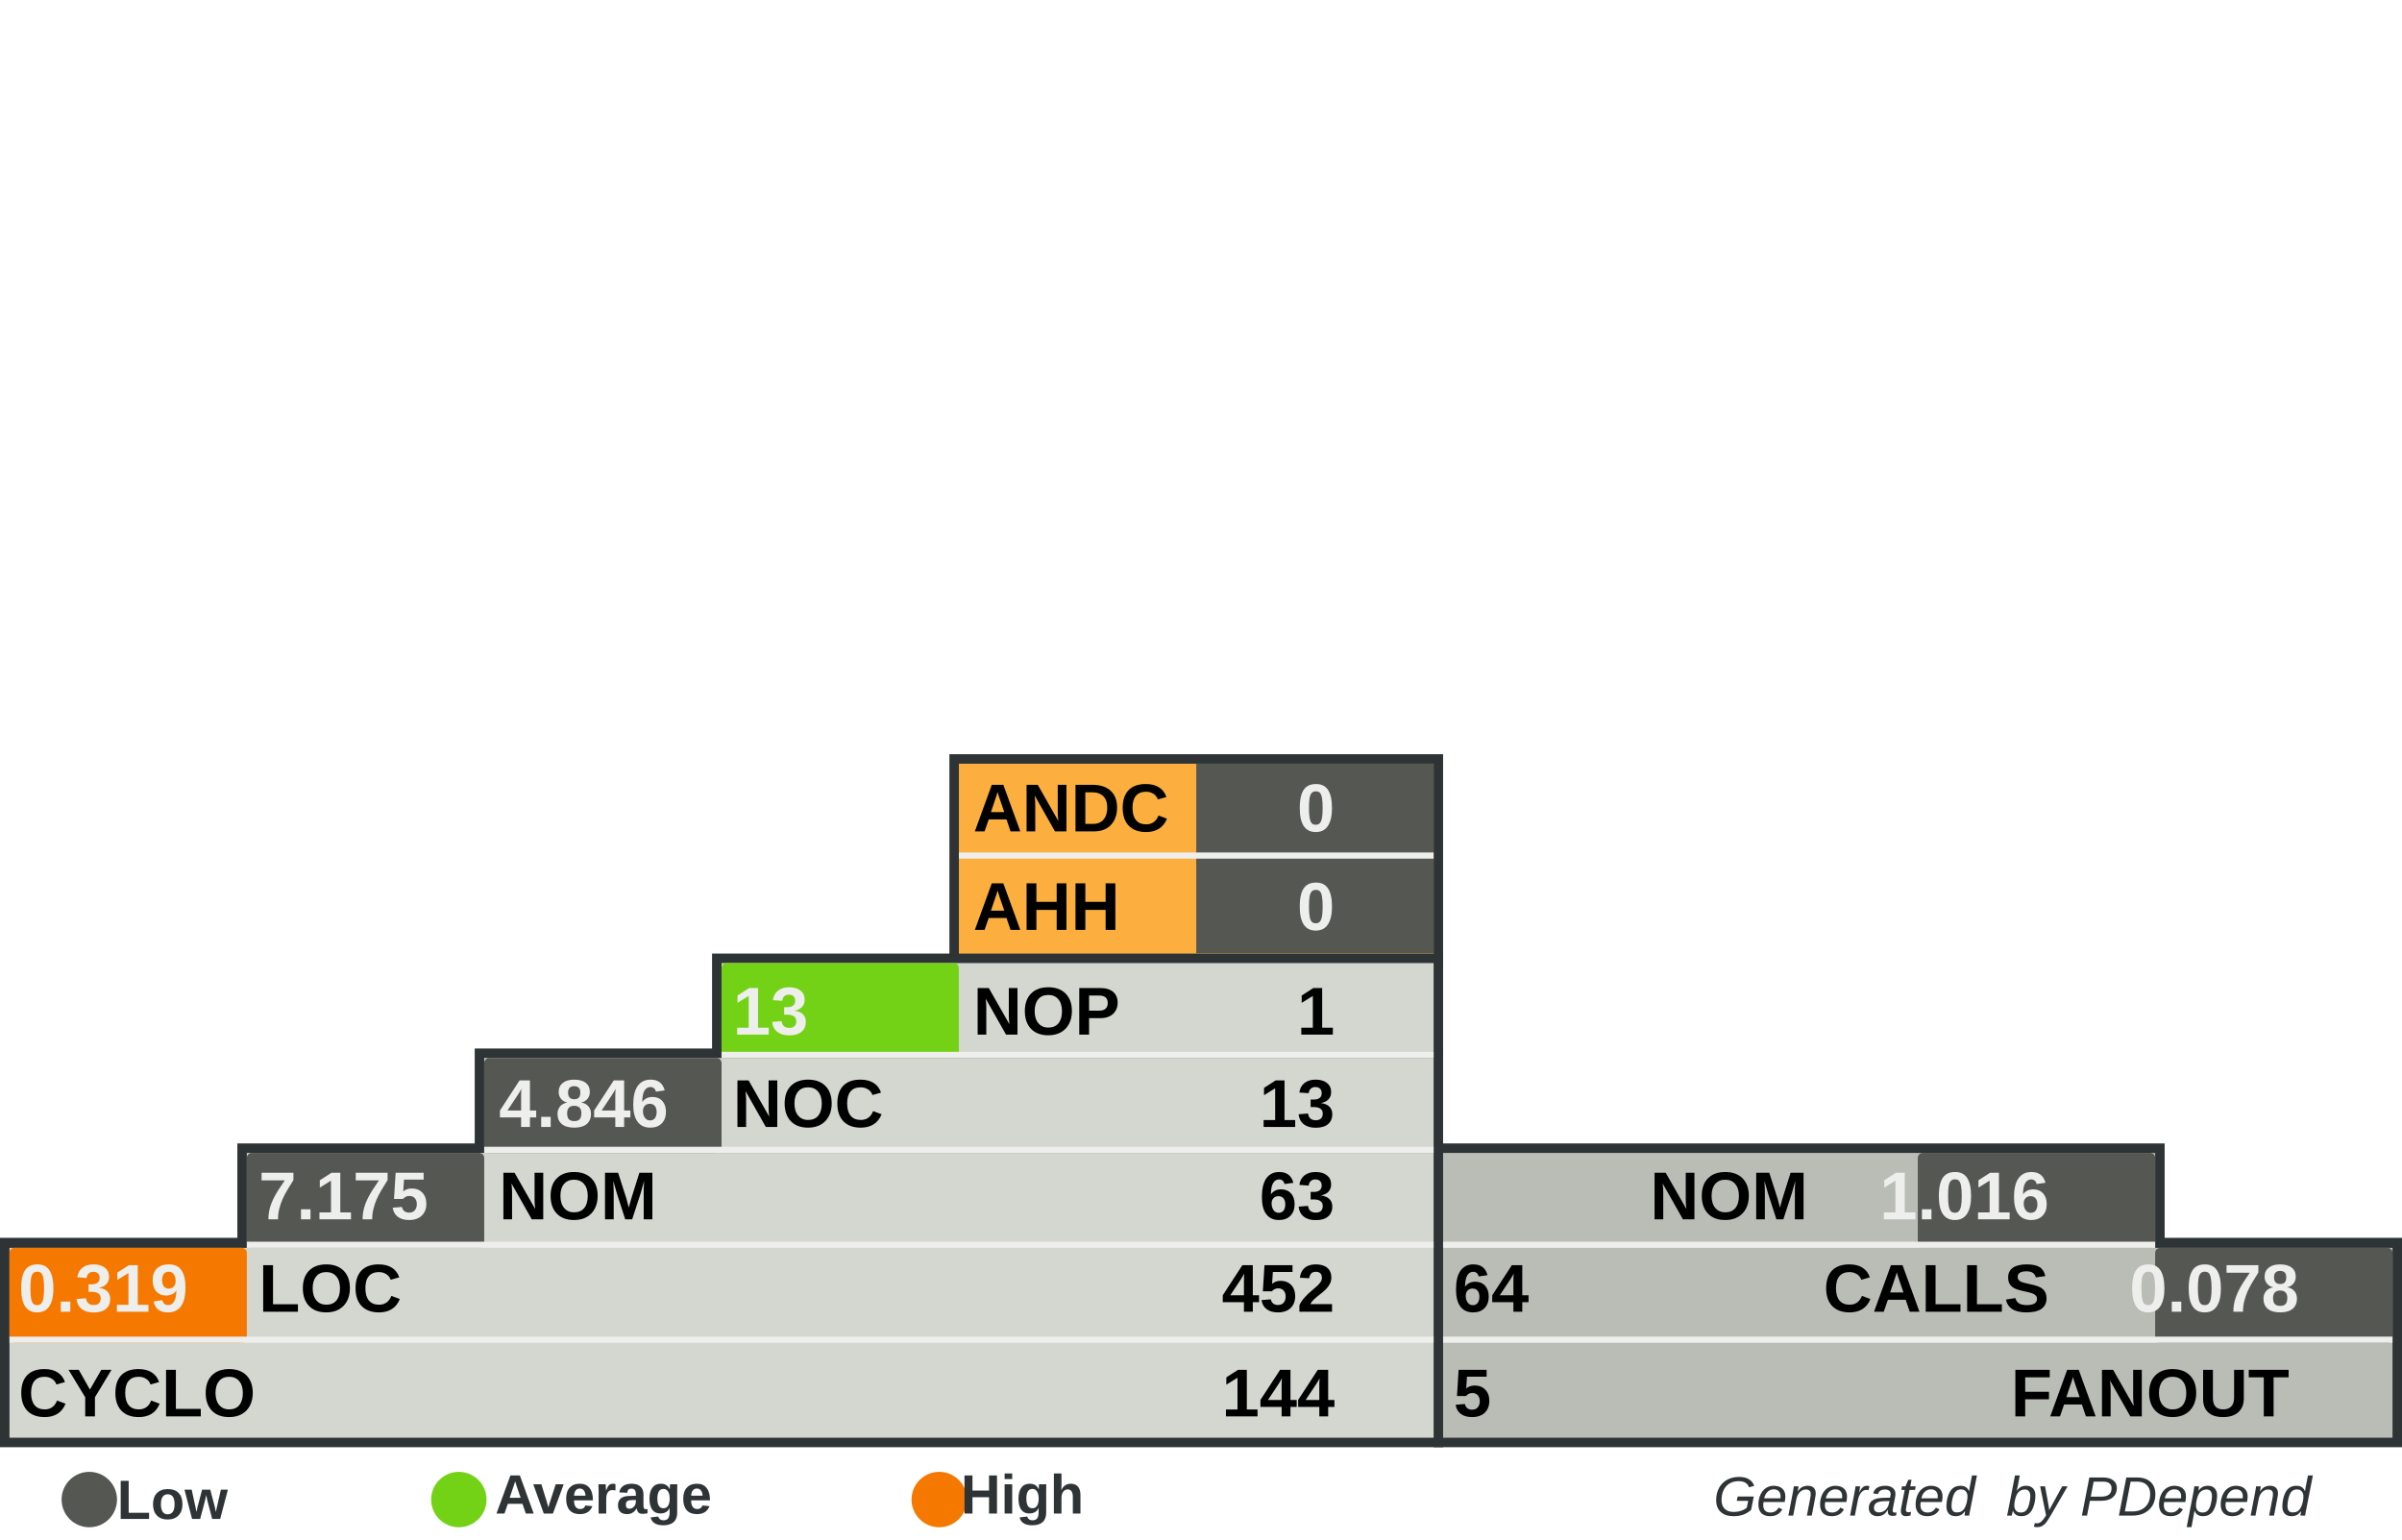
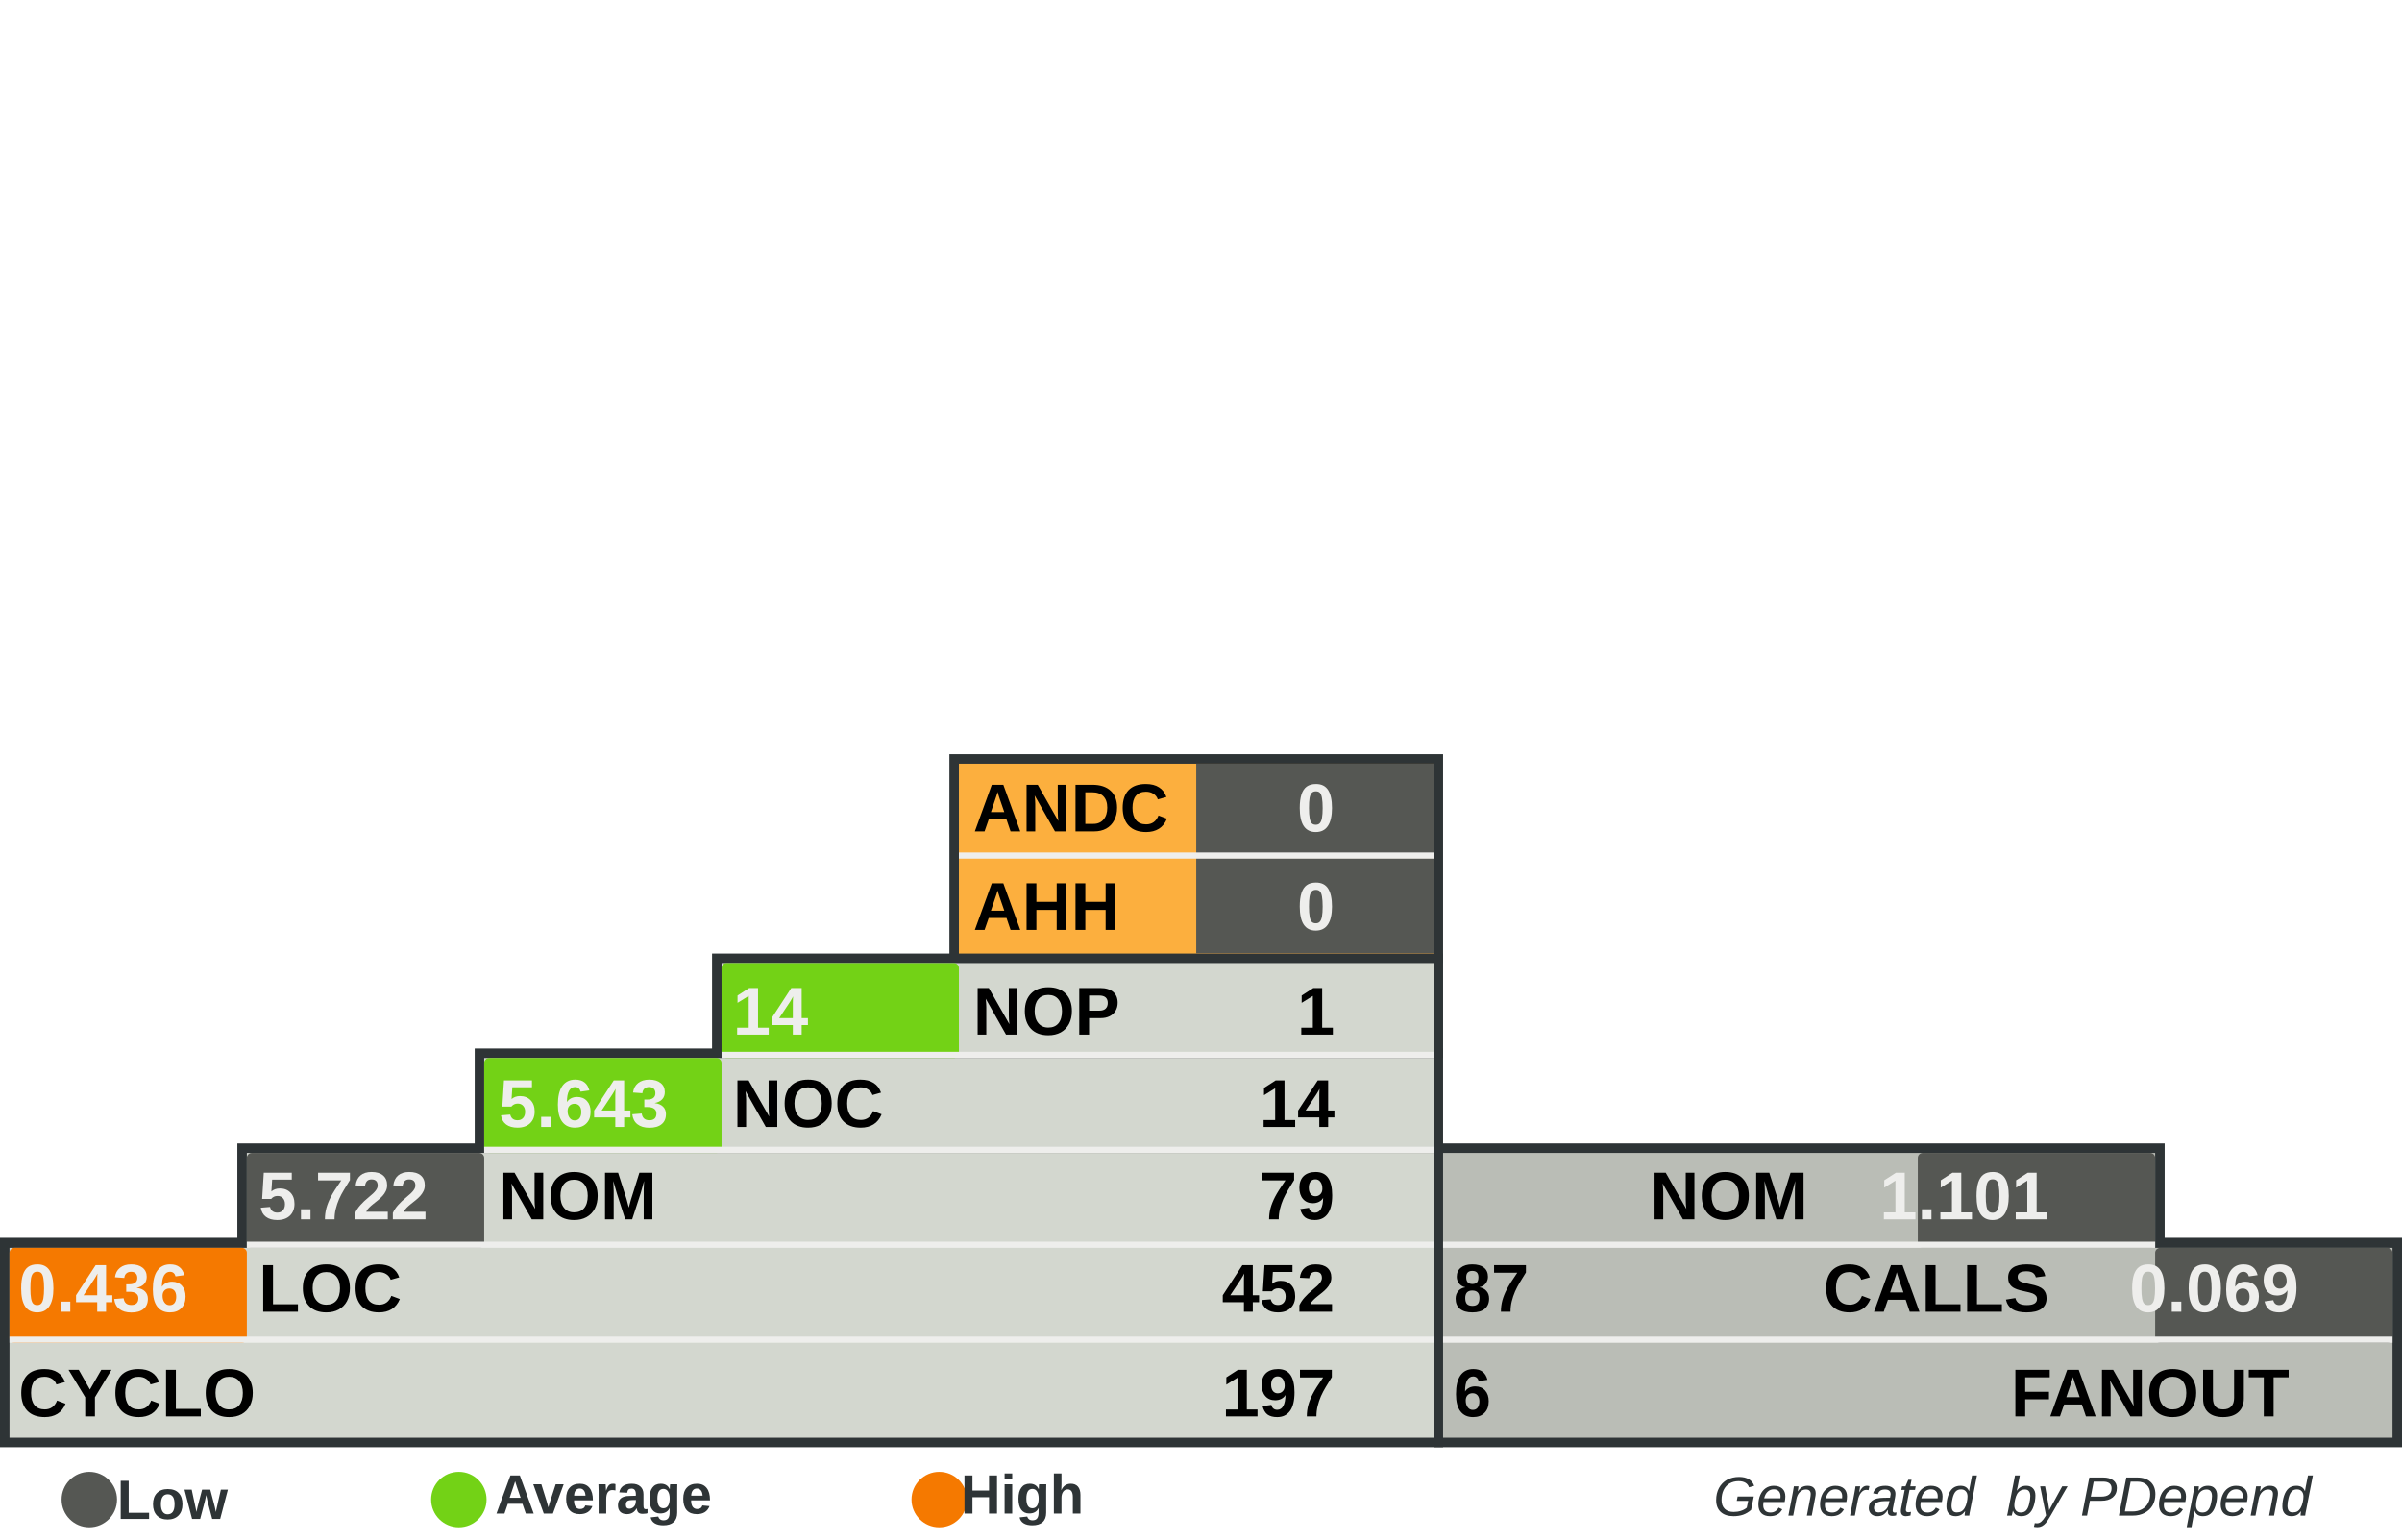
<svg xmlns="http://www.w3.org/2000/svg" width="390" height="250" id="svg5110" version="1.0">
  <defs id="defs5112">
    </defs>
  <g id="layer1">
    <rect style="fill:#555753" width="0" height="0" x="0" y="0" rx="0" ry="0" id="rect8982" xml:id="threshold.low" />
    <rect style="fill:#73d216" width="0" height="0" x="0" y="0" rx="0" ry="0" id="rect8983" xml:id="threshold.average" />
    <rect style="fill:#f57900" width="0" height="0" x="0" y="0" rx="0" ry="0" id="rect2834" xml:id="threshold.high" />
    <rect style="opacity:1;fill:#2e3436;fill-opacity:1;stroke:none;stroke-width:1;stroke-miterlimit:4;stroke-dasharray:none;stroke-opacity:1" id="rect4954" width="118.696" height="16.957" x="232.767" y="185.672" rx="2.978" ry="0" />
    <rect style="opacity:1;fill:#2e3436;fill-opacity:1;stroke:none;stroke-width:1;stroke-miterlimit:4;stroke-dasharray:none;stroke-opacity:1" id="rect4956" width="157.233" height="34" x="232.767" y="201" rx="3.945" ry="0" />
    <rect style="opacity:1;fill:#2e3436;fill-opacity:1;stroke:none;stroke-width:1;stroke-miterlimit:4;stroke-dasharray:none;stroke-opacity:1" id="rect4958" width="80.158" height="33.913" x="154.15" y="122.47" rx="2.011" ry="0" />
    <rect style="opacity:1;fill:#2e3436;fill-opacity:1;stroke:none;stroke-width:1;stroke-miterlimit:4;stroke-dasharray:none;stroke-opacity:1" id="rect4960" width="234.308" height="34" x="0" y="201" rx="5.879" ry="0" />
    <rect style="opacity:1;fill:#2e3436;fill-opacity:1;stroke:none;stroke-width:1;stroke-miterlimit:4;stroke-dasharray:none;stroke-opacity:1" id="rect4962" width="195.771" height="16.957" x="38.538" y="185.672" rx="4.912" ry="0" />
    <rect style="opacity:1;fill:#2e3436;fill-opacity:1;stroke:none;stroke-width:1;stroke-miterlimit:4;stroke-dasharray:none;stroke-opacity:1" id="rect4964" width="157.233" height="16.957" x="77.075" y="170.257" rx="3.945" ry="0" />
    <rect style="opacity:1;fill:#2e3436;fill-opacity:1;stroke:none;stroke-width:1;stroke-miterlimit:4;stroke-dasharray:none;stroke-opacity:1" id="rect4966" width="118.696" height="16.957" x="115.613" y="154.842" rx="2.978" ry="0" />
    <rect style="opacity:1;fill:#d3d7cf;fill-opacity:1;stroke:none;stroke-width:1;stroke-miterlimit:4;stroke-dasharray:none;stroke-opacity:1" id="rect4968" width="231.225" height="30.83" x="1.542" y="202.628" rx="5.801" ry="0" />
    <rect style="opacity:1;fill:#d3d7cf;fill-opacity:1;stroke:none;stroke-width:1;stroke-miterlimit:4;stroke-dasharray:none;stroke-opacity:1" id="rect4970" width="192.688" height="15.415" x="40.079" y="187.214" rx="4.834" ry="0" />
    <rect style="opacity:1;fill:#d3d7cf;fill-opacity:1;stroke:none;stroke-width:1;stroke-miterlimit:4;stroke-dasharray:none;stroke-opacity:1" id="rect4972" width="154.15" height="15.415" x="78.617" y="171.798" rx="3.868" ry="0" />
    <rect style="opacity:1;fill:#d3d7cf;fill-opacity:1;stroke:none;stroke-width:1;stroke-miterlimit:4;stroke-dasharray:none;stroke-opacity:1" id="rect4974" width="115.613" height="15.415" x="117.154" y="156.383" rx="2.901" ry="0" />
    <rect style="opacity:1;fill:#fcaf3e;fill-opacity:1;stroke:none;stroke-width:1;stroke-miterlimit:4;stroke-dasharray:none;stroke-opacity:1" id="rect4976" width="77.075" height="30.83" x="155.692" y="124.012" rx="1.934" ry="0" />
    <rect style="opacity:1;fill:#babdb6;fill-opacity:1;stroke:none;stroke-width:1;stroke-miterlimit:4;stroke-dasharray:none;stroke-opacity:1" id="rect4978" width="154.15" height="30.83" x="234.308" y="202.628" rx="3.868" ry="0" />
    <rect style="opacity:1;fill:#babdb6;fill-opacity:1;stroke:none;stroke-width:1;stroke-miterlimit:4;stroke-dasharray:none;stroke-opacity:1" id="rect4980" width="115.613" height="15.415" x="234.308" y="187.213" rx="2.901" ry="0" />
    <rect style="opacity:1;fill:#555753;fill-opacity:1;stroke:none;stroke-width:1;stroke-miterlimit:4;stroke-dasharray:none;stroke-opacity:1" id="rect4982" xml:id="rect.andc" width="38.538" height="15.43" x="194.229" y="124.012" rx="0.967" ry="0" />
    <rect style="opacity:1;fill:#555753;fill-opacity:1;stroke:none;stroke-width:1;stroke-miterlimit:4;stroke-dasharray:none;stroke-opacity:1" id="rect2851" xml:id="rect.ahh" width="38.538" height="15.4" x="194.229" y="139.412" rx="0.967" ry="0" />
    <rect style="opacity:1;fill:#73d216;fill-opacity:1;stroke:none;stroke-width:1;stroke-miterlimit:4;stroke-dasharray:none;stroke-opacity:1" id="rect4984" xml:id="rect.noc-nop" width="38.538" height="15.415" x="117.154" y="156.383" rx="0.806" />
-     <rect style="opacity:1;fill:#555753;fill-opacity:1;stroke:none;stroke-width:1;stroke-miterlimit:4;stroke-dasharray:none;stroke-opacity:1" id="rect4986" xml:id="rect.nom-noc" width="38.538" height="15.415" x="78.617" y="171.798" rx="0.806" />
+     <rect style="opacity:1;fill:#73d216;fill-opacity:1;stroke:none;stroke-width:1;stroke-miterlimit:4;stroke-dasharray:none;stroke-opacity:1" id="rect4986" xml:id="rect.nom-noc" width="38.538" height="15.415" x="78.617" y="171.798" rx="0.806" />
    <rect style="opacity:1;fill:#555753;fill-opacity:1;stroke:none;stroke-width:1;stroke-miterlimit:4;stroke-dasharray:none;stroke-opacity:1" id="rect4988" xml:id="rect.loc-nom" width="38.538" height="15.415" x="40.079" y="187.213" rx="0.806" />
    <rect style="opacity:1;fill:#f57900;fill-opacity:1;stroke:none;stroke-width:1;stroke-miterlimit:4;stroke-dasharray:none;stroke-opacity:1" id="rect4990" xml:id="rect.cyclo-loc" width="38.538" height="15.415" x="1.542" y="202.628" rx="0.806" />
    <rect style="opacity:1;fill:#555753;fill-opacity:1;stroke:none;stroke-width:1;stroke-miterlimit:4;stroke-dasharray:none;stroke-opacity:1" id="rect4992" xml:id="rect.calls-nom" width="38.538" height="15.415" x="311.383" y="187.213" rx="0.806" />
    <rect style="opacity:1;fill:#555753;fill-opacity:1;stroke:none;stroke-width:1;stroke-miterlimit:4;stroke-dasharray:none;stroke-opacity:1" id="rect4994" xml:id="rect.fanout-calls" width="38.538" height="15.415" x="349.921" y="202.628" rx="0.806" />
    <rect style="opacity:1;fill:#eeeeec;fill-opacity:1;stroke:none;stroke-width:1;stroke-miterlimit:4;stroke-dasharray:none;stroke-opacity:1" id="rect4996" width="231.225" height="1" x="1.542" y="217.043" rx="5.801" ry="0" />
    <rect style="opacity:1;fill:#eeeeec;fill-opacity:1;stroke:none;stroke-width:1;stroke-miterlimit:4;stroke-dasharray:none;stroke-opacity:1" id="rect4998" width="192.688" height="1" x="40.079" y="201.628" rx="4.834" ry="0" />
    <rect style="opacity:1;fill:#eeeeec;fill-opacity:1;stroke:none;stroke-width:1;stroke-miterlimit:4;stroke-dasharray:none;stroke-opacity:1" id="rect5000" width="154.15" height="1" x="78.617" y="186.213" rx="3.868" ry="0" />
    <rect style="opacity:1;fill:#eeeeec;fill-opacity:1;stroke:none;stroke-width:1;stroke-miterlimit:4;stroke-dasharray:none;stroke-opacity:1" id="rect5002" width="115.613" height="1" x="117.154" y="170.798" rx="2.901" ry="0" />
    <rect style="opacity:1;fill:#eeeeec;fill-opacity:1;stroke:none;stroke-width:1;stroke-miterlimit:4;stroke-dasharray:none;stroke-opacity:1" id="rect5004" width="115.613" height="1" x="234.308" y="201.628" rx="2.901" ry="0" />
    <rect style="opacity:1;fill:#eeeeec;fill-opacity:1;stroke:none;stroke-width:1;stroke-miterlimit:4;stroke-dasharray:none;stroke-opacity:1" id="rect5006" width="154.15" height="1" x="234.308" y="217.043" rx="3.868" ry="0" />
    <rect style="opacity:1;fill:#eeeeec;fill-opacity:1;stroke:none;stroke-width:1;stroke-miterlimit:4;stroke-dasharray:none;stroke-opacity:1" id="rect5008" width="77.075" height="1" x="155.692" y="138.427" rx="1.934" ry="0" />
    <text xml:space="preserve" style="font-size:11px;font-style:normal;font-variant:normal;font-weight:bold;font-stretch:normal;fill:#000000;fill-opacity:1;stroke:none;stroke-width:1px;stroke-linecap:butt;stroke-linejoin:miter;stroke-opacity:1;font-family:Arial" x="158" y="135" title="Average Number of Derived Classes" id="text5010">
      <tspan title="Average Number of Derived Classes" id="tspan5012" x="158" y="135">ANDC</tspan>
    </text>
    <text xml:space="preserve" style="font-size:11px;font-style:normal;font-variant:normal;font-weight:bold;font-stretch:normal;fill:#000000;fill-opacity:1;stroke:none;stroke-width:1px;stroke-linecap:butt;stroke-linejoin:miter;stroke-opacity:1;font-family:Arial" x="158" y="151" title="Average Hierarchy Height" id="text5014">
      <tspan title="Average Hierarchy Height" id="tspan5016" x="158" y="151">AHH</tspan>
    </text>
    <text xml:space="preserve" style="font-size:11px;font-style:normal;font-variant:normal;font-weight:bold;font-stretch:normal;fill:#000000;fill-opacity:1;stroke:none;stroke-width:1px;stroke-linecap:butt;stroke-linejoin:miter;stroke-opacity:1;font-family:Arial" x="158" y="168" title="Number Of Packages" id="text5018">
      <tspan title="Number Of Packages" id="tspan5020" x="158" y="168">NOP</tspan>
    </text>
    <text xml:space="preserve" style="font-size:11px;font-style:normal;font-variant:normal;font-weight:bold;font-stretch:normal;fill:#000000;fill-opacity:1;stroke:none;stroke-width:1px;stroke-linecap:butt;stroke-linejoin:miter;stroke-opacity:1;font-family:Arial" x="119" y="183" id="text5022" title="Number Of Classes" transform="scale(0.9999985,1.000001)">
      <tspan title="Number Of Classes" id="tspan5024" x="119" y="183">NOC</tspan>
    </text>
    <text xml:space="preserve" style="font-size:11px;font-style:normal;font-variant:normal;font-weight:bold;font-stretch:normal;fill:#000000;fill-opacity:1;stroke:none;stroke-width:1px;stroke-linecap:butt;stroke-linejoin:miter;stroke-opacity:1;font-family:Arial" x="81" y="198" id="text5026" title="Number Of Methods (Methods+Functions)" transform="scale(0.9999985,1.000001)">
      <tspan title="Number Of Methods (Methods+Functions)" id="tspan5028" x="81" y="198">NOM</tspan>
    </text>
    <text xml:space="preserve" style="font-size:11px;font-style:normal;font-variant:normal;font-weight:bold;font-stretch:normal;fill:#000000;fill-opacity:1;stroke:none;stroke-width:1px;stroke-linecap:butt;stroke-linejoin:miter;stroke-opacity:1;font-family:Arial" x="42" y="213" id="text5030" title="Lines Of Code (Non Comment and Non Whitespace Lines)" transform="scale(0.9999985,1.000001)">
      <tspan title="Lines Of Code (Non Comment and Non Whitespace Lines)" id="tspan5032" x="42" y="213">LOC</tspan>
    </text>
    <text xml:space="preserve" style="font-size:11px;font-style:normal;font-variant:normal;font-weight:bold;font-stretch:normal;fill:#000000;fill-opacity:1;stroke:none;stroke-width:1px;stroke-linecap:butt;stroke-linejoin:miter;stroke-opacity:1;font-family:Arial" x="3" y="230" id="text5034" title="Cyclomatic Complexity" transform="scale(0.9999985,1.000001)">
      <tspan title="Cyclomatic Complexity" id="tspan5036" x="3" y="230">CYCLO</tspan>
    </text>
    <text xml:space="preserve" style="font-size:11px;font-style:normal;font-variant:normal;font-weight:bold;font-stretch:normal;text-align:end;text-anchor:end;fill:#000000;fill-opacity:1;stroke:none;stroke-width:1px;stroke-linecap:butt;stroke-linejoin:miter;stroke-opacity:1;font-family:Arial" x="308.858" y="198" id="text5038" title="Number Of Methods (Methods+Functions)" transform="scale(0.9999985,1.000001)">
      <tspan title="Number Of Methods (Methods+Functions)" id="tspan5040" x="308.858" y="198">NOM</tspan>
    </text>
    <text xml:space="preserve" style="font-size:11px;font-style:normal;font-variant:normal;font-weight:bold;font-stretch:normal;text-anchor:end;fill:#000000;fill-opacity:1;stroke:none;stroke-width:1px;stroke-linecap:butt;stroke-linejoin:miter;stroke-opacity:1;font-family:Arial" x="348" y="213" id="text5042" title="Number of Operation Calls" transform="scale(0.9999985,1.000001)">
      <tspan title="Number of Operation Calls" id="tspan5044" x="348" y="213">CALLS</tspan>
    </text>
    <text xml:space="preserve" style="font-size:11px;font-style:normal;font-variant:normal;font-weight:bold;font-stretch:normal;text-anchor:end;fill:#000000;fill-opacity:1;stroke:none;stroke-width:1px;stroke-linecap:butt;stroke-linejoin:miter;stroke-opacity:1;font-family:Arial" x="387" y="230" id="text5046" title="Number of Called Classes" transform="scale(0.9999985,1.000001)">
      <tspan title="Number of Called Classes" id="tspan5048" x="387" y="230">FANOUT</tspan>
    </text>
    <text xml:space="preserve" style="font-size:11px;font-style:normal;font-variant:normal;font-weight:bold;font-stretch:normal;fill:#000000;fill-opacity:1;stroke:none;stroke-width:1px;stroke-linecap:butt;stroke-linejoin:miter;stroke-opacity:1;font-family:Arial" title="Number of Called Classes" x="236" y="230" id="text5050" transform="scale(0.9999985,1.000001)">
-       <tspan title="Number of Called Classes" id="tspan5052" xml:id="pdepend.fanout" x="236" y="230">5</tspan>
+       <tspan title="Number of Called Classes" id="tspan5052" xml:id="pdepend.fanout" x="236" y="230">6</tspan>
    </text>
    <text xml:space="preserve" style="font-size:11px;font-style:normal;font-variant:normal;font-weight:bold;font-stretch:normal;fill:#000000;fill-opacity:1;stroke:none;stroke-width:1px;stroke-linecap:butt;stroke-linejoin:miter;stroke-opacity:1;font-family:Arial" title="Number of Operation Calls" x="236" y="213" id="text5054" transform="scale(0.9999985,1.000001)">
-       <tspan title="Number of Operation Calls" id="tspan5056" xml:id="pdepend.calls" x="236" y="213">64</tspan>
+       <tspan title="Number of Operation Calls" id="tspan5056" xml:id="pdepend.calls" x="236" y="213">87</tspan>
    </text>
    <text xml:space="preserve" style="font-size:11px;font-style:normal;font-variant:normal;font-weight:bold;font-stretch:normal;text-anchor:end;fill:#000000;fill-opacity:1;stroke:none;stroke-width:1px;stroke-linecap:butt;stroke-linejoin:miter;stroke-opacity:1;font-family:Arial" title="Cyclomatic Complexity" x="232" y="230" id="text5058" transform="scale(0.9999985,1.000001)">
-       <tspan title="Cyclomatic Complexity" id="tspan5060" xml:id="pdepend.cyclo" x="232" y="230">144</tspan>
+       <tspan title="Cyclomatic Complexity" id="tspan5060" xml:id="pdepend.cyclo" x="232" y="230">197</tspan>
    </text>
    <text xml:space="preserve" style="font-size:11px;font-style:normal;font-variant:normal;font-weight:bold;font-stretch:normal;text-anchor:end;fill:#000000;fill-opacity:1;stroke:none;stroke-width:1px;stroke-linecap:butt;stroke-linejoin:miter;stroke-opacity:1;font-family:Arial" title="Lines Of Code (Non Comment and Non Whitespace Lines)" x="232" y="213" id="text5062" transform="scale(0.9999985,1.000001)">
      <tspan xml:id="pdepend.loc" title="Lines Of Code (Non Comment and Non Whitespace Lines)" id="tspan5064" x="232" y="213">452</tspan>
    </text>
    <text xml:space="preserve" style="font-size:11px;font-style:normal;font-variant:normal;font-weight:bold;font-stretch:normal;text-anchor:end;fill:#000000;fill-opacity:1;stroke:none;stroke-width:1px;stroke-linecap:butt;stroke-linejoin:miter;stroke-opacity:1;font-family:Arial" title="Number Of Methods (Methods+Functions)" x="232" y="198" id="text5066" transform="scale(0.9999985,1.000001)">
-       <tspan title="Number Of Methods (Methods+Functions)" id="tspan5068" xml:id="pdepend.nom" x="232" y="198">63</tspan>
+       <tspan title="Number Of Methods (Methods+Functions)" id="tspan5068" xml:id="pdepend.nom" x="232" y="198">79</tspan>
    </text>
    <text xml:space="preserve" style="font-size:11px;font-style:normal;font-variant:normal;font-weight:bold;font-stretch:normal;text-anchor:end;fill:#000000;fill-opacity:1;stroke:none;stroke-width:1px;stroke-linecap:butt;stroke-linejoin:miter;stroke-opacity:1;font-family:Arial" title="Number Of Packages" x="232" y="168" id="text5070" transform="scale(0.9999985,1.000001)">
      <tspan title="Number Of Packages" id="tspan5072" xml:id="pdepend.nop" x="232" y="168">1</tspan>
    </text>
    <text xml:space="preserve" style="font-size:11px;font-style:normal;font-variant:normal;font-weight:bold;font-stretch:normal;text-anchor:end;fill:#000000;fill-opacity:1;stroke:none;stroke-width:1px;stroke-linecap:butt;stroke-linejoin:miter;stroke-opacity:1;font-family:Arial" title="Number Of Classes" x="232" y="183" id="text5074" transform="scale(0.9999985,1.000001)">
-       <tspan title="Number Of Classes" id="tspan5076" xml:id="pdepend.noc" x="232" y="183">13</tspan>
+       <tspan title="Number Of Classes" id="tspan5076" xml:id="pdepend.noc" x="232" y="183">14</tspan>
    </text>
    <text xml:space="preserve" style="font-size:11px;font-style:normal;font-variant:normal;font-weight:bold;font-stretch:normal;text-anchor:end;fill:#eeeeec;fill-opacity:1;stroke:none;stroke-width:1px;stroke-linecap:butt;stroke-linejoin:miter;stroke-opacity:1;font-family:Arial" title="Average Number of Derived Classes" x="232" y="135" id="text5078" transform="scale(0.9999985,1.000001)">
      <tspan title="Average Number of Derived Classes" id="tspan5080" xml:id="pdepend.andc" x="232" y="135">0</tspan>
    </text>
    <text xml:space="preserve" style="font-size:11px;font-style:normal;font-variant:normal;font-weight:bold;font-stretch:normal;text-anchor:end;fill:#eeeeec;fill-opacity:1;stroke:none;stroke-width:1px;stroke-linecap:butt;stroke-linejoin:miter;stroke-opacity:1;font-family:Arial" title="Average Hierarchy Height" x="232" y="151" id="text5082" transform="scale(0.9999985,1.000001)">
      <tspan title="Average Hierarchy Height" id="tspan5084" xml:id="pdepend.ahh" x="232" y="151">0</tspan>
    </text>
    <text xml:space="preserve" style="font-size:11px;font-style:normal;font-variant:normal;font-weight:bold;font-stretch:normal;fill:#eeeeec;fill-opacity:1;stroke:none;stroke-width:1px;stroke-linecap:butt;stroke-linejoin:miter;stroke-opacity:1;font-family:Arial" title="Ratio: Number of Classes / Number of Packages" x="119" y="168" id="text5086" transform="scale(0.9999985,1.000001)">
-       <tspan title="Ratio: Number of Classes / Number of Packages" id="tspan5088" xml:id="pdepend.noc-nop" x="119" y="168">13</tspan>
+       <tspan title="Ratio: Number of Classes / Number of Packages" id="tspan5088" xml:id="pdepend.noc-nop" x="119" y="168">14</tspan>
    </text>
    <text xml:space="preserve" style="font-size:11px;font-style:normal;font-variant:normal;font-weight:bold;font-stretch:normal;fill:#eeeeec;fill-opacity:1;stroke:none;stroke-width:1px;stroke-linecap:butt;stroke-linejoin:miter;stroke-opacity:1;font-family:Arial" title="Ratio: Number of Methods / Number of Classes" x="81" y="183" id="text5090" transform="scale(0.9999985,1.000001)">
-       <tspan title="Ratio: Number of Methods / Number of Classes" id="tspan5092" xml:id="pdepend.nom-noc" x="81" y="183">4.846</tspan>
+       <tspan title="Ratio: Number of Methods / Number of Classes" id="tspan5092" xml:id="pdepend.nom-noc" x="81" y="183">5.643</tspan>
    </text>
    <text xml:space="preserve" style="font-size:11px;font-style:normal;font-variant:normal;font-weight:bold;font-stretch:normal;fill:#eeeeec;fill-opacity:1;stroke:none;stroke-width:1px;stroke-linecap:butt;stroke-linejoin:miter;stroke-opacity:1;font-family:Arial" title="Ratio: Lines of Code / Number of Methods" x="42" y="198" id="text5094" transform="scale(0.9999985,1.000001)">
-       <tspan title="Ratio: Lines of Code / Number of Methods" id="tspan5096" xml:id="pdepend.loc-nom" x="42" y="198">7.175</tspan>
+       <tspan title="Ratio: Lines of Code / Number of Methods" id="tspan5096" xml:id="pdepend.loc-nom" x="42" y="198">5.722</tspan>
    </text>
    <text xml:space="preserve" style="font-size:11px;font-style:normal;font-variant:normal;font-weight:bold;font-stretch:normal;fill:#eeeeec;fill-opacity:1;stroke:none;stroke-width:1px;stroke-linecap:butt;stroke-linejoin:miter;stroke-opacity:1;font-family:Arial" title="Ratio: Cyclomatic Complexity / Lines of Code" x="3" y="213" id="text5098" transform="scale(0.9999985,1.000001)">
-       <tspan title="Ratio: Cyclomatic Complexity / Lines of Code" id="tspan5100" xml:id="pdepend.cyclo-loc" x="3" y="213">0.319</tspan>
+       <tspan title="Ratio: Cyclomatic Complexity / Lines of Code" id="tspan5100" xml:id="pdepend.cyclo-loc" x="3" y="213">0.436</tspan>
    </text>
    <text xml:space="preserve" style="font-size:11px;font-style:normal;font-variant:normal;font-weight:bold;font-stretch:normal;text-anchor:end;fill:#eeeeec;fill-opacity:1;stroke:none;stroke-width:1px;stroke-linecap:butt;stroke-linejoin:miter;stroke-opacity:1;font-family:Arial" title="Ratio: Number of Called Classes(FANOUT) / Number of Operation Calls" x="388.563" y="213" id="text5102" transform="scale(0.9999985,1.000001)">
-       <tspan title="Ratio: Number of Called Classes(FANOUT) / Number of Operation Calls" id="tspan5104" xml:id="pdepend.fanout-calls" x="388.563" y="213">0.078</tspan>
+       <tspan title="Ratio: Number of Called Classes(FANOUT) / Number of Operation Calls" id="tspan5104" xml:id="pdepend.fanout-calls" x="388.563" y="213">0.069</tspan>
    </text>
    <text xml:space="preserve" style="font-size:11px;font-style:normal;font-variant:normal;font-weight:bold;font-stretch:normal;text-anchor:end;fill:#eeeeec;fill-opacity:1;stroke:none;stroke-width:1px;stroke-linecap:butt;stroke-linejoin:miter;stroke-opacity:1;font-family:Arial" title="Ratio: Number of Operation Calls / Number of Methods (Methods+Functions)" x="348" y="198" id="text5106" transform="scale(0.9999985,1.000001)">
-       <tspan title="Ratio: Number of Operation Calls / Number of Methods (Methods+Functions)" id="tspan5108" xml:id="pdepend.calls-nom" x="348" y="198">1.016</tspan>
+       <tspan title="Ratio: Number of Operation Calls / Number of Methods (Methods+Functions)" id="tspan5108" xml:id="pdepend.calls-nom" x="348" y="198">1.101</tspan>
    </text>
    <text xml:space="preserve" style="font-size:8px;font-style:normal;font-variant:normal;font-weight:bold;font-stretch:normal;text-align:end;text-anchor:end;fill:#2e3436;fill-opacity:1;stroke:none;stroke-width:1px;stroke-linecap:butt;stroke-linejoin:miter;stroke-opacity:1;font-family:Arial" x="386.395" y="246.106" id="text2692">
      <tspan id="tspan2694" x="386.395" y="246.106" style="font-size:9px;font-style:italic;font-variant:normal;font-weight:normal;font-stretch:normal;text-align:end;text-anchor:end;fill:#2e3436;font-family:Arial;">Generated  by PDepend</tspan>
    </text>
    <path style="opacity:1;fill:#555753;fill-opacity:1;stroke:none;stroke-width:1;stroke-miterlimit:4;stroke-dasharray:none;stroke-opacity:1" id="path3780" d="M 65.333,285.667 A 12,10.333 0 1 1 41.333,285.667 A 12,10.333 0 1 1 65.333,285.667 z" transform="matrix(0.375,0,0,0.4354839,-5.5,119.0968)" />
    <text xml:space="preserve" style="font-size:8px;font-style:normal;font-weight:bold;text-align:center;text-anchor:middle;fill:#2e3436;fill-opacity:1;stroke:none;stroke-width:1px;stroke-linecap:butt;stroke-linejoin:miter;stroke-opacity:1;font-family:URW Chancery L;" x="32.387" y="246.642" id="text3782">
      <tspan id="tspan3784" x="32.387" y="246.642" style="font-size:9px;font-style:normal;font-variant:normal;font-weight:bold;font-stretch:normal;fill:#2e3436;font-family:Arial;">Low</tspan>
    </text>
    <path style="opacity:1;fill:#73d216;fill-opacity:1;stroke:none;stroke-width:1;stroke-miterlimit:4;stroke-dasharray:none;stroke-opacity:1" id="path3786" d="M 65.333,285.667 A 12,10.333 0 1 1 41.333,285.667 A 12,10.333 0 1 1 65.333,285.667 z" transform="matrix(0.375,0,0,0.4354839,54.5,119.0968)" />
    <text xml:space="preserve" style="font-size:8px;font-style:normal;font-weight:bold;text-align:center;text-anchor:middle;fill:#2e3436;fill-opacity:1;stroke:none;stroke-width:1px;stroke-linecap:butt;stroke-linejoin:miter;stroke-opacity:1;font-family:URW Chancery L;" x="102.387" y="245.774" id="text3788">
      <tspan id="tspan3790" x="102.387" y="245.774" style="font-size:9px;font-style:normal;font-variant:normal;font-weight:bold;font-stretch:normal;fill:#2e3436;font-family:Arial;">Average</tspan>
    </text>
    <path style="opacity:1;fill:#f57900;fill-opacity:1;stroke:none;stroke-width:1;stroke-miterlimit:4;stroke-dasharray:none;stroke-opacity:1" id="path3792" d="M 65.333,285.667 A 12,10.333 0 1 1 41.333,285.667 A 12,10.333 0 1 1 65.333,285.667 z" transform="matrix(0.375,0,0,0.4354839,132.5,119.0968)" />
    <text xml:space="preserve" style="font-size:8px;font-style:normal;font-weight:bold;text-align:center;text-anchor:middle;fill:#2e3436;fill-opacity:1;stroke:none;stroke-width:1px;stroke-linecap:butt;stroke-linejoin:miter;stroke-opacity:1;font-family:URW Chancery L;" x="170.387" y="245.774" id="text3794">
      <tspan id="tspan3796" x="170.387" y="245.774" style="font-size:9px;font-style:normal;font-variant:normal;font-weight:bold;font-stretch:normal;fill:#2e3436;font-family:Arial;">High</tspan>
    </text>
  </g>
</svg>
